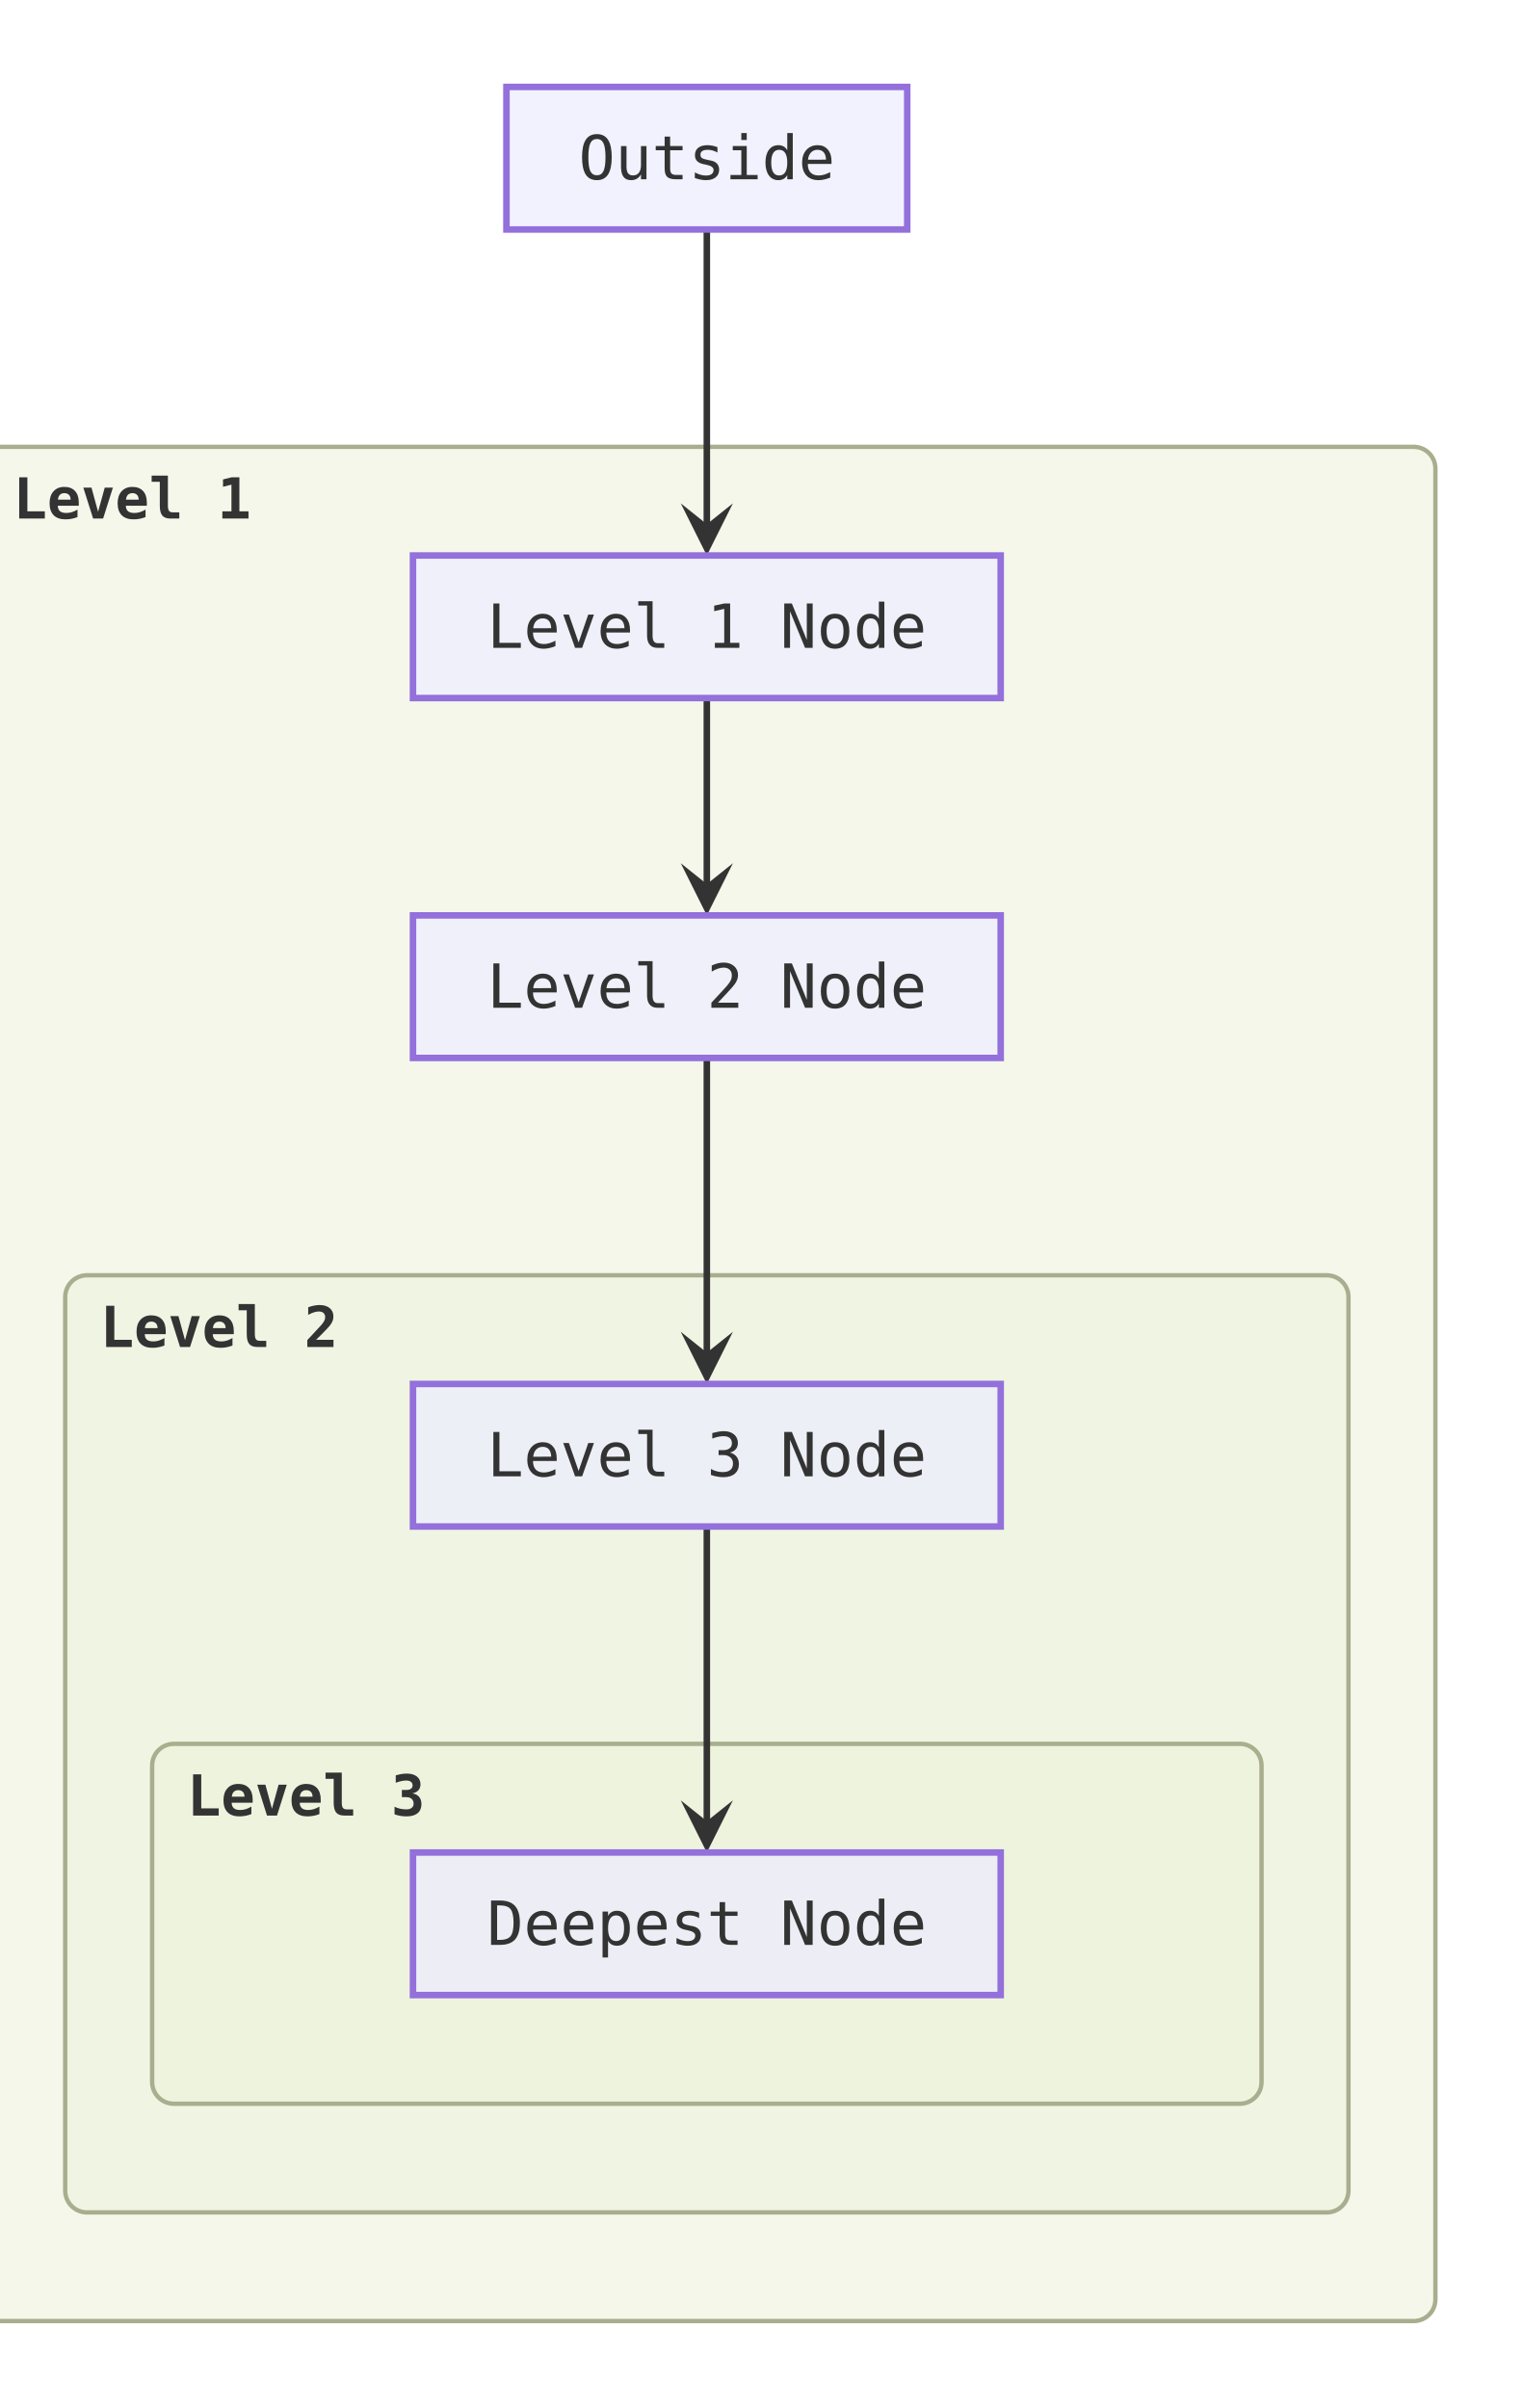
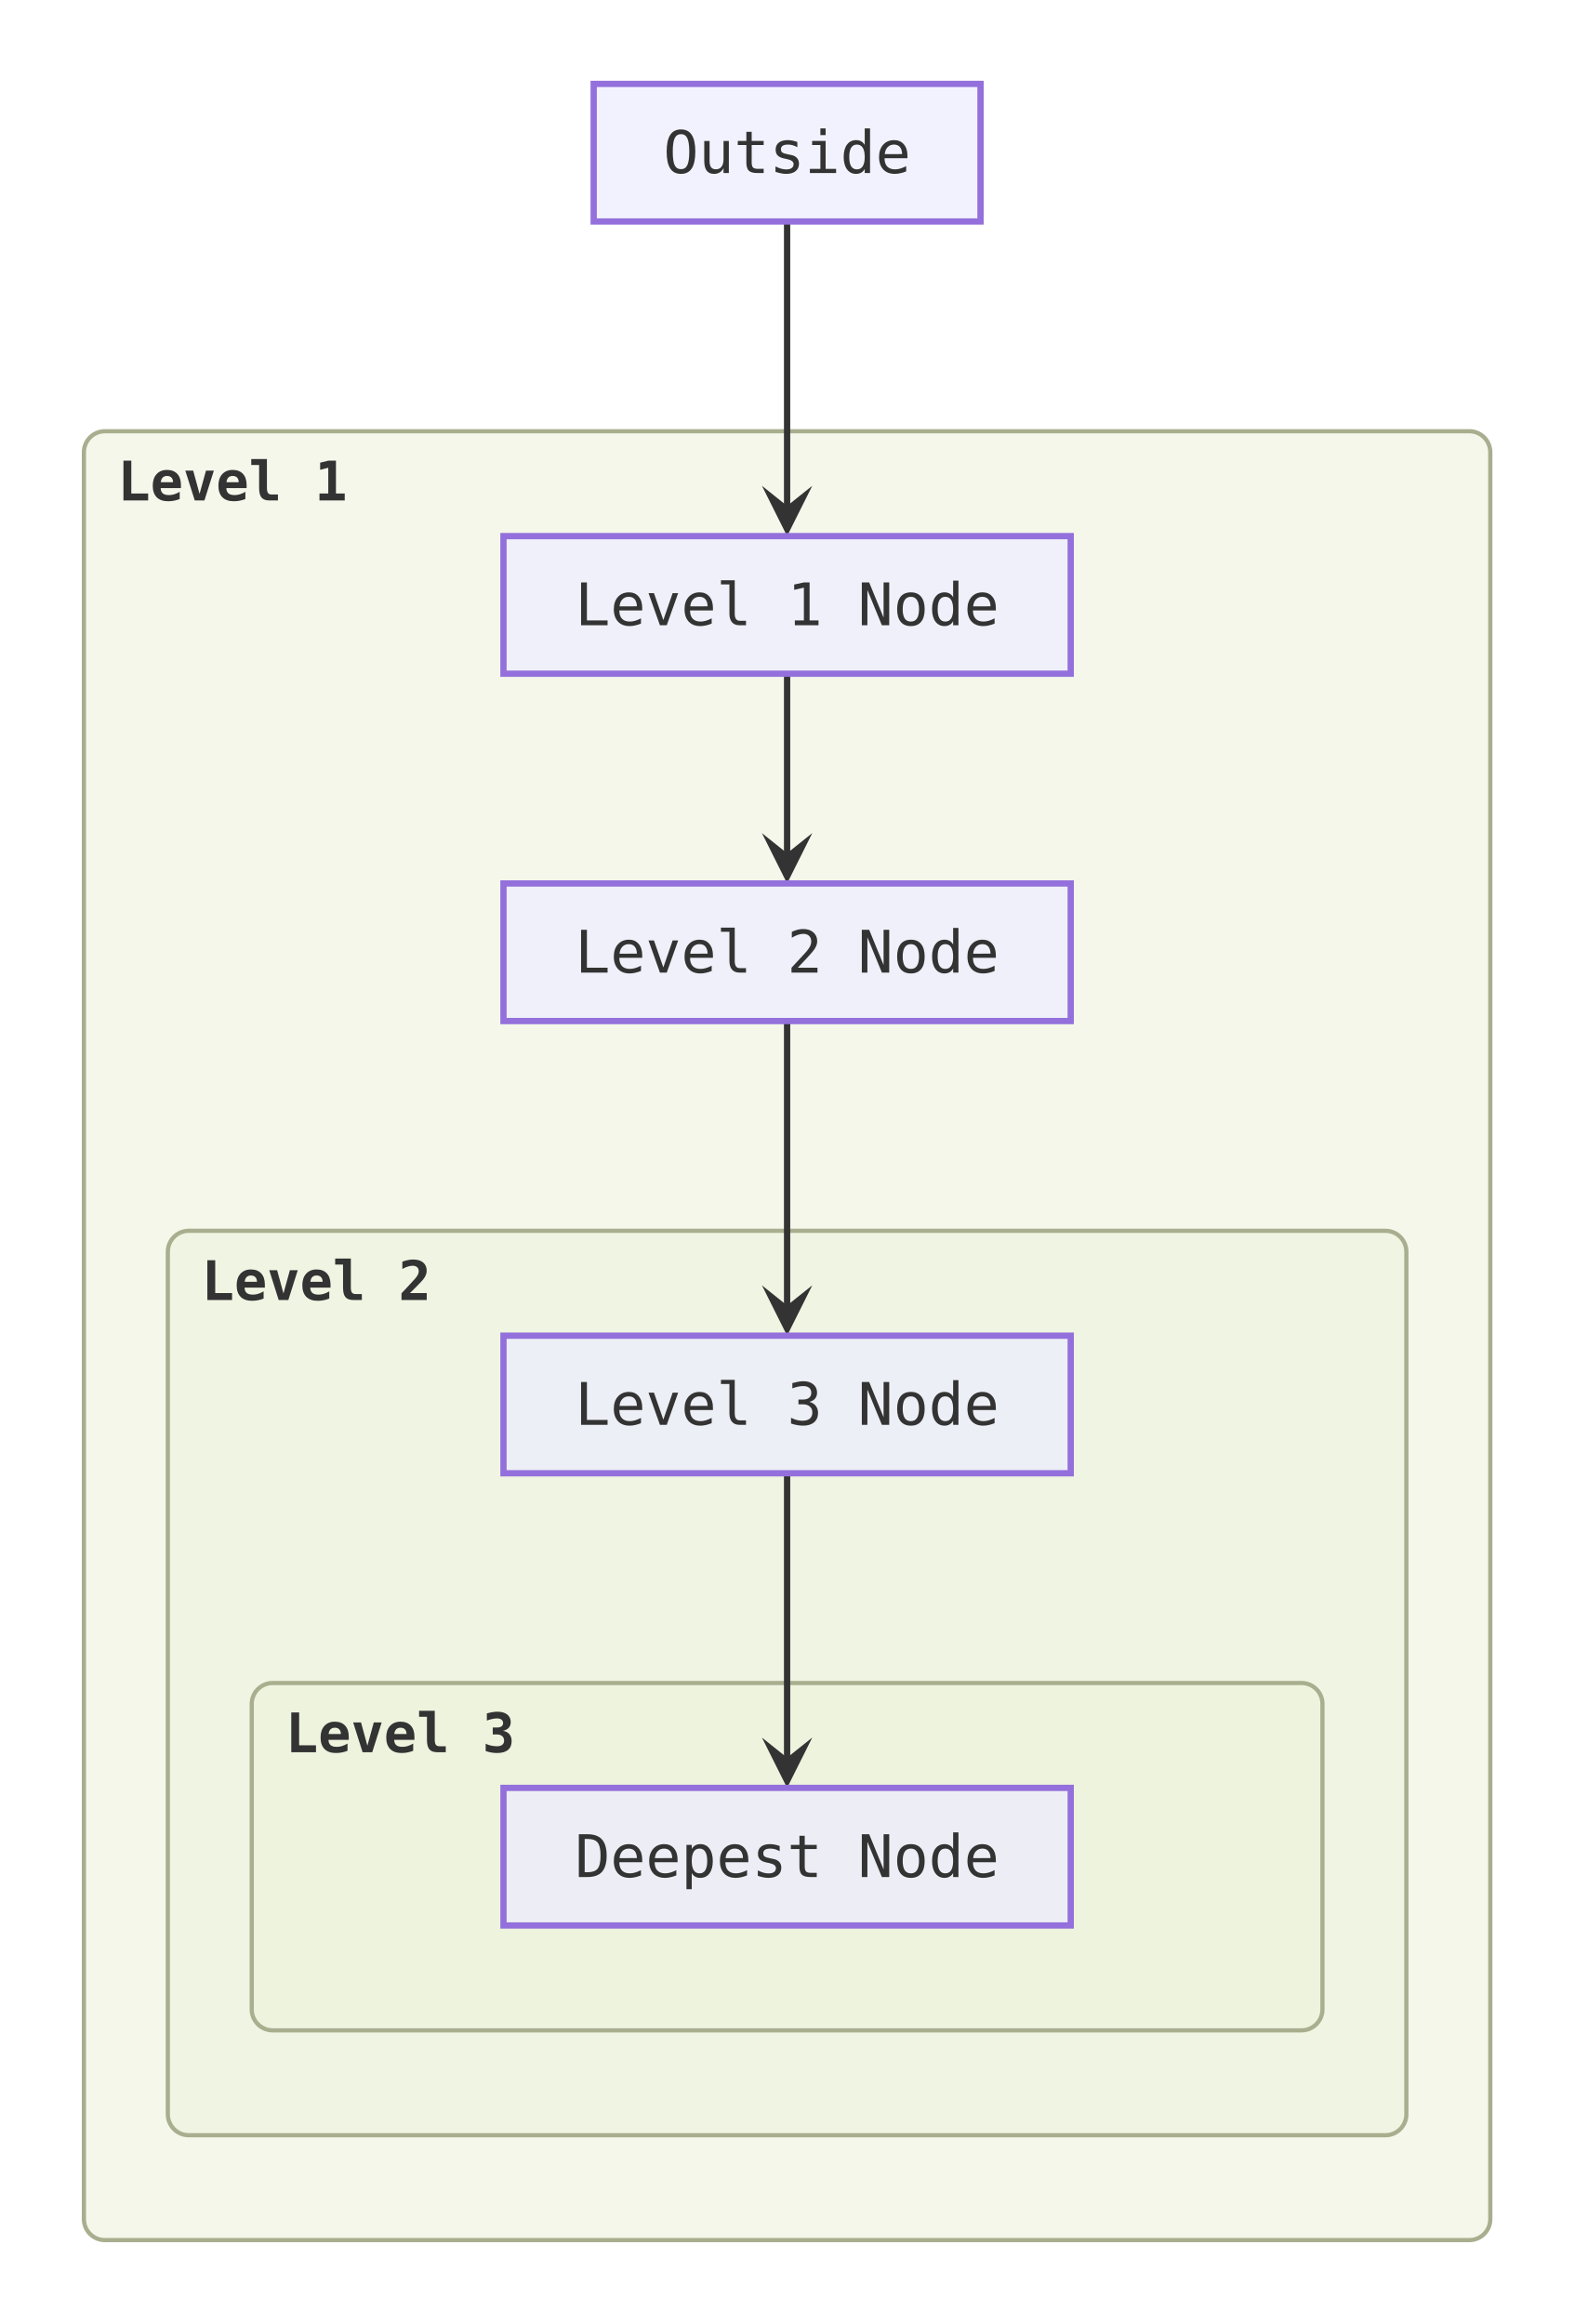
- <svg xmlns="http://www.w3.org/2000/svg" viewBox="0 0 350.2 554" width="350.2" height="554">
+ <svg xmlns="http://www.w3.org/2000/svg" viewBox="0 0 375.2 554" width="375.2" height="554">
  <defs>
    <marker id="arrow-point-333333" viewBox="0 0 10 10" refX="8" refY="5" markerWidth="8" markerHeight="8" orient="auto-start-reverse">
      <path d="M10 5 L0 10 L4 5 L0 0 Z" fill="#333333" />
    </marker>
  </defs>
  <g transform="translate(20, 20)">
-     <rect x="-25" y="82.8" width="335.2" height="431.2" rx="5" ry="5" fill="#ecf2dc99" stroke="#a8ae8e" stroke-width="1" />
-     <text x="-17" y="94.8" text-anchor="start" dominant-baseline="central" font-size="13px" font-family="'Intel One Mono', 'SF Mono', 'Cascadia Code', 'JetBrains Mono', 'Fira Code', 'Consolas', 'Menlo', monospace" fill="#333333" font-weight="bold">Level 1</text>
-     <rect x="-5" y="273.4" width="295.2" height="215.6" rx="5" ry="5" fill="#ecf2dc99" stroke="#a8ae8e" stroke-width="1" />
-     <text x="3" y="285.4" text-anchor="start" dominant-baseline="central" font-size="13px" font-family="'Intel One Mono', 'SF Mono', 'Cascadia Code', 'JetBrains Mono', 'Fira Code', 'Consolas', 'Menlo', monospace" fill="#333333" font-weight="bold">Level 2</text>
-     <rect x="15" y="381.2" width="255.2" height="82.8" rx="5" ry="5" fill="#ecf2dc99" stroke="#a8ae8e" stroke-width="1" />
-     <text x="23" y="393.2" text-anchor="start" dominant-baseline="central" font-size="13px" font-family="'Intel One Mono', 'SF Mono', 'Cascadia Code', 'JetBrains Mono', 'Fira Code', 'Consolas', 'Menlo', monospace" fill="#333333" font-weight="bold">Level 3</text>
-     <path d="M142.6 331.2 L142.6 335.37 C142.6 339.53 142.6 347.87 142.6 356.2 C142.6 364.53 142.6 372.87 142.6 381.2 C142.6 389.53 142.6 397.87 142.6 402.03 L142.6 403.8" fill="none" stroke="#333333" stroke-width="1.5" marker-end="url(#arrow-point-333333)" />
-     <path d="M142.6 223.4 L142.6 227.57 C142.6 231.73 142.6 240.07 142.6 248.4 C142.6 256.73 142.6 265.07 142.6 273.4 C142.6 281.73 142.6 290.07 142.6 294.23 L142.6 296" fill="none" stroke="#333333" stroke-width="1.5" marker-end="url(#arrow-point-333333)" />
-     <path d="M142.6 140.6 L142.6 144.77 C142.6 148.93 142.6 157.27 142.6 165.6 C142.6 173.93 142.6 182.27 142.6 186.43 L142.6 188.2" fill="none" stroke="#333333" stroke-width="1.5" marker-end="url(#arrow-point-333333)" />
-     <path d="M142.6 32.8 L142.6 36.97 C142.6 41.13 142.6 49.47 142.6 57.8 C142.6 66.13 142.6 74.47 142.6 82.8 C142.6 91.13 142.6 99.47 142.6 103.63 L142.6 105.4" fill="none" stroke="#333333" stroke-width="1.5" marker-end="url(#arrow-point-333333)" />
-     <rect x="75" y="406.2" width="135.2" height="32.8" fill="#ececffb2" stroke="#9370db" stroke-width="1.5" />
-     <text x="142.6" y="422.6" text-anchor="middle" dominant-baseline="central" font-size="14px" font-family="'Intel One Mono', 'SF Mono', 'Cascadia Code', 'JetBrains Mono', 'Fira Code', 'Consolas', 'Menlo', monospace" fill="#333333">Deepest Node</text>
-     <rect x="75" y="298.4" width="135.2" height="32.8" fill="#ececffb2" stroke="#9370db" stroke-width="1.5" />
-     <text x="142.6" y="314.8" text-anchor="middle" dominant-baseline="central" font-size="14px" font-family="'Intel One Mono', 'SF Mono', 'Cascadia Code', 'JetBrains Mono', 'Fira Code', 'Consolas', 'Menlo', monospace" fill="#333333">Level 3 Node</text>
-     <rect x="75" y="190.6" width="135.2" height="32.8" fill="#ececffb2" stroke="#9370db" stroke-width="1.5" />
-     <text x="142.6" y="207" text-anchor="middle" dominant-baseline="central" font-size="14px" font-family="'Intel One Mono', 'SF Mono', 'Cascadia Code', 'JetBrains Mono', 'Fira Code', 'Consolas', 'Menlo', monospace" fill="#333333">Level 2 Node</text>
-     <rect x="75" y="107.8" width="135.2" height="32.8" fill="#ececffb2" stroke="#9370db" stroke-width="1.5" />
-     <text x="142.6" y="124.2" text-anchor="middle" dominant-baseline="central" font-size="14px" font-family="'Intel One Mono', 'SF Mono', 'Cascadia Code', 'JetBrains Mono', 'Fira Code', 'Consolas', 'Menlo', monospace" fill="#333333">Level 1 Node</text>
-     <rect x="96.5" y="0" width="92.2" height="32.8" fill="#ececffb2" stroke="#9370db" stroke-width="1.5" />
-     <text x="142.6" y="16.4" text-anchor="middle" dominant-baseline="central" font-size="14px" font-family="'Intel One Mono', 'SF Mono', 'Cascadia Code', 'JetBrains Mono', 'Fira Code', 'Consolas', 'Menlo', monospace" fill="#333333">Outside</text>
+     <rect x="0" y="82.8" width="335.2" height="431.2" rx="5" ry="5" fill="#ecf2dc99" stroke="#a8ae8e" stroke-width="1" />
+     <text x="8" y="94.8" text-anchor="start" dominant-baseline="central" font-size="13px" font-family="'Intel One Mono', 'SF Mono', 'Cascadia Code', 'JetBrains Mono', 'Fira Code', 'Consolas', 'Menlo', monospace" fill="#333333" font-weight="bold">Level 1</text>
+     <rect x="20" y="273.4" width="295.2" height="215.6" rx="5" ry="5" fill="#ecf2dc99" stroke="#a8ae8e" stroke-width="1" />
+     <text x="28" y="285.4" text-anchor="start" dominant-baseline="central" font-size="13px" font-family="'Intel One Mono', 'SF Mono', 'Cascadia Code', 'JetBrains Mono', 'Fira Code', 'Consolas', 'Menlo', monospace" fill="#333333" font-weight="bold">Level 2</text>
+     <rect x="40" y="381.2" width="255.2" height="82.8" rx="5" ry="5" fill="#ecf2dc99" stroke="#a8ae8e" stroke-width="1" />
+     <text x="48" y="393.2" text-anchor="start" dominant-baseline="central" font-size="13px" font-family="'Intel One Mono', 'SF Mono', 'Cascadia Code', 'JetBrains Mono', 'Fira Code', 'Consolas', 'Menlo', monospace" fill="#333333" font-weight="bold">Level 3</text>
+     <path d="M167.6 331.2 L167.6 335.37 C167.6 339.53 167.6 347.87 167.6 356.2 C167.6 364.53 167.6 372.87 167.6 381.2 C167.6 389.53 167.6 397.87 167.6 402.03 L167.6 403.8" fill="none" stroke="#333333" stroke-width="1.5" marker-end="url(#arrow-point-333333)" />
+     <path d="M167.6 223.4 L167.6 227.57 C167.6 231.73 167.6 240.07 167.6 248.4 C167.6 256.73 167.6 265.07 167.6 273.4 C167.6 281.73 167.6 290.07 167.6 294.23 L167.6 296" fill="none" stroke="#333333" stroke-width="1.5" marker-end="url(#arrow-point-333333)" />
+     <path d="M167.6 140.6 L167.6 144.77 C167.6 148.93 167.6 157.27 167.6 165.6 C167.6 173.93 167.6 182.27 167.6 186.43 L167.6 188.2" fill="none" stroke="#333333" stroke-width="1.5" marker-end="url(#arrow-point-333333)" />
+     <path d="M167.6 32.8 L167.6 36.97 C167.6 41.13 167.6 49.47 167.6 57.8 C167.6 66.13 167.6 74.47 167.6 82.8 C167.6 91.13 167.6 99.47 167.6 103.63 L167.6 105.4" fill="none" stroke="#333333" stroke-width="1.5" marker-end="url(#arrow-point-333333)" />
+     <rect x="100" y="406.2" width="135.2" height="32.8" fill="#ececffb2" stroke="#9370db" stroke-width="1.5" />
+     <text x="167.6" y="422.6" text-anchor="middle" dominant-baseline="central" font-size="14px" font-family="'Intel One Mono', 'SF Mono', 'Cascadia Code', 'JetBrains Mono', 'Fira Code', 'Consolas', 'Menlo', monospace" fill="#333333">Deepest Node</text>
+     <rect x="100" y="298.4" width="135.2" height="32.8" fill="#ececffb2" stroke="#9370db" stroke-width="1.5" />
+     <text x="167.6" y="314.8" text-anchor="middle" dominant-baseline="central" font-size="14px" font-family="'Intel One Mono', 'SF Mono', 'Cascadia Code', 'JetBrains Mono', 'Fira Code', 'Consolas', 'Menlo', monospace" fill="#333333">Level 3 Node</text>
+     <rect x="100" y="190.6" width="135.2" height="32.8" fill="#ececffb2" stroke="#9370db" stroke-width="1.5" />
+     <text x="167.6" y="207" text-anchor="middle" dominant-baseline="central" font-size="14px" font-family="'Intel One Mono', 'SF Mono', 'Cascadia Code', 'JetBrains Mono', 'Fira Code', 'Consolas', 'Menlo', monospace" fill="#333333">Level 2 Node</text>
+     <rect x="100" y="107.8" width="135.2" height="32.8" fill="#ececffb2" stroke="#9370db" stroke-width="1.5" />
+     <text x="167.6" y="124.2" text-anchor="middle" dominant-baseline="central" font-size="14px" font-family="'Intel One Mono', 'SF Mono', 'Cascadia Code', 'JetBrains Mono', 'Fira Code', 'Consolas', 'Menlo', monospace" fill="#333333">Level 1 Node</text>
+     <rect x="121.5" y="0" width="92.2" height="32.8" fill="#ececffb2" stroke="#9370db" stroke-width="1.5" />
+     <text x="167.6" y="16.4" text-anchor="middle" dominant-baseline="central" font-size="14px" font-family="'Intel One Mono', 'SF Mono', 'Cascadia Code', 'JetBrains Mono', 'Fira Code', 'Consolas', 'Menlo', monospace" fill="#333333">Outside</text>
  </g>
</svg>
